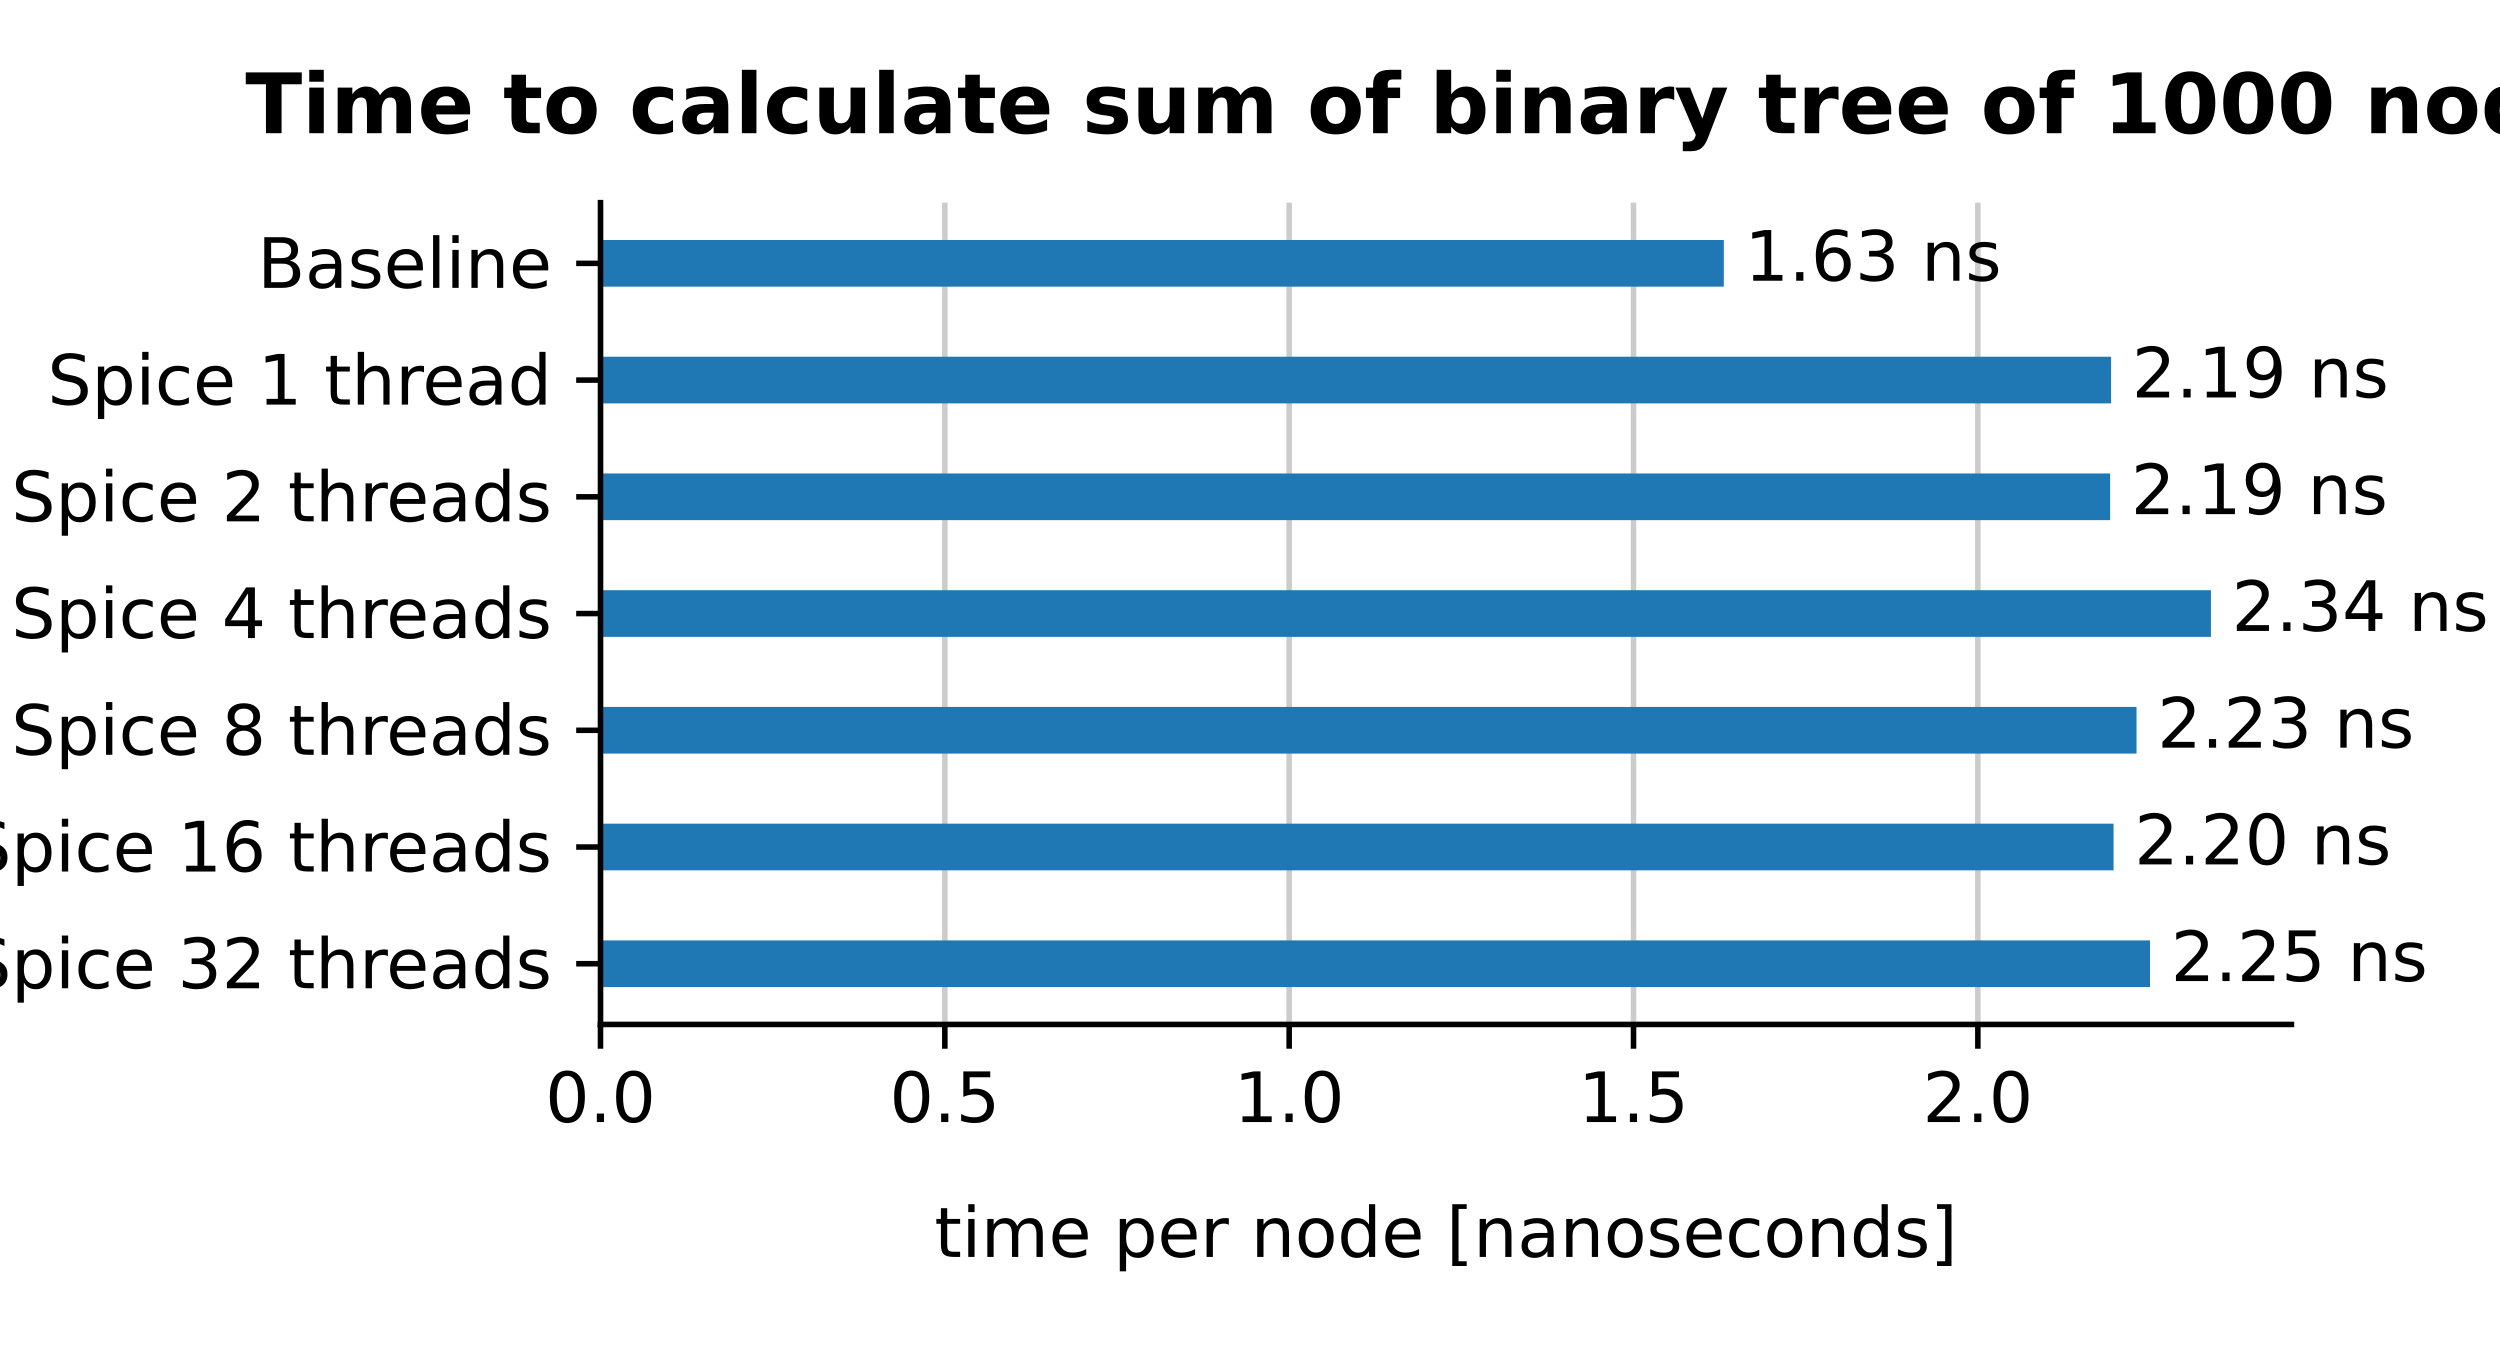
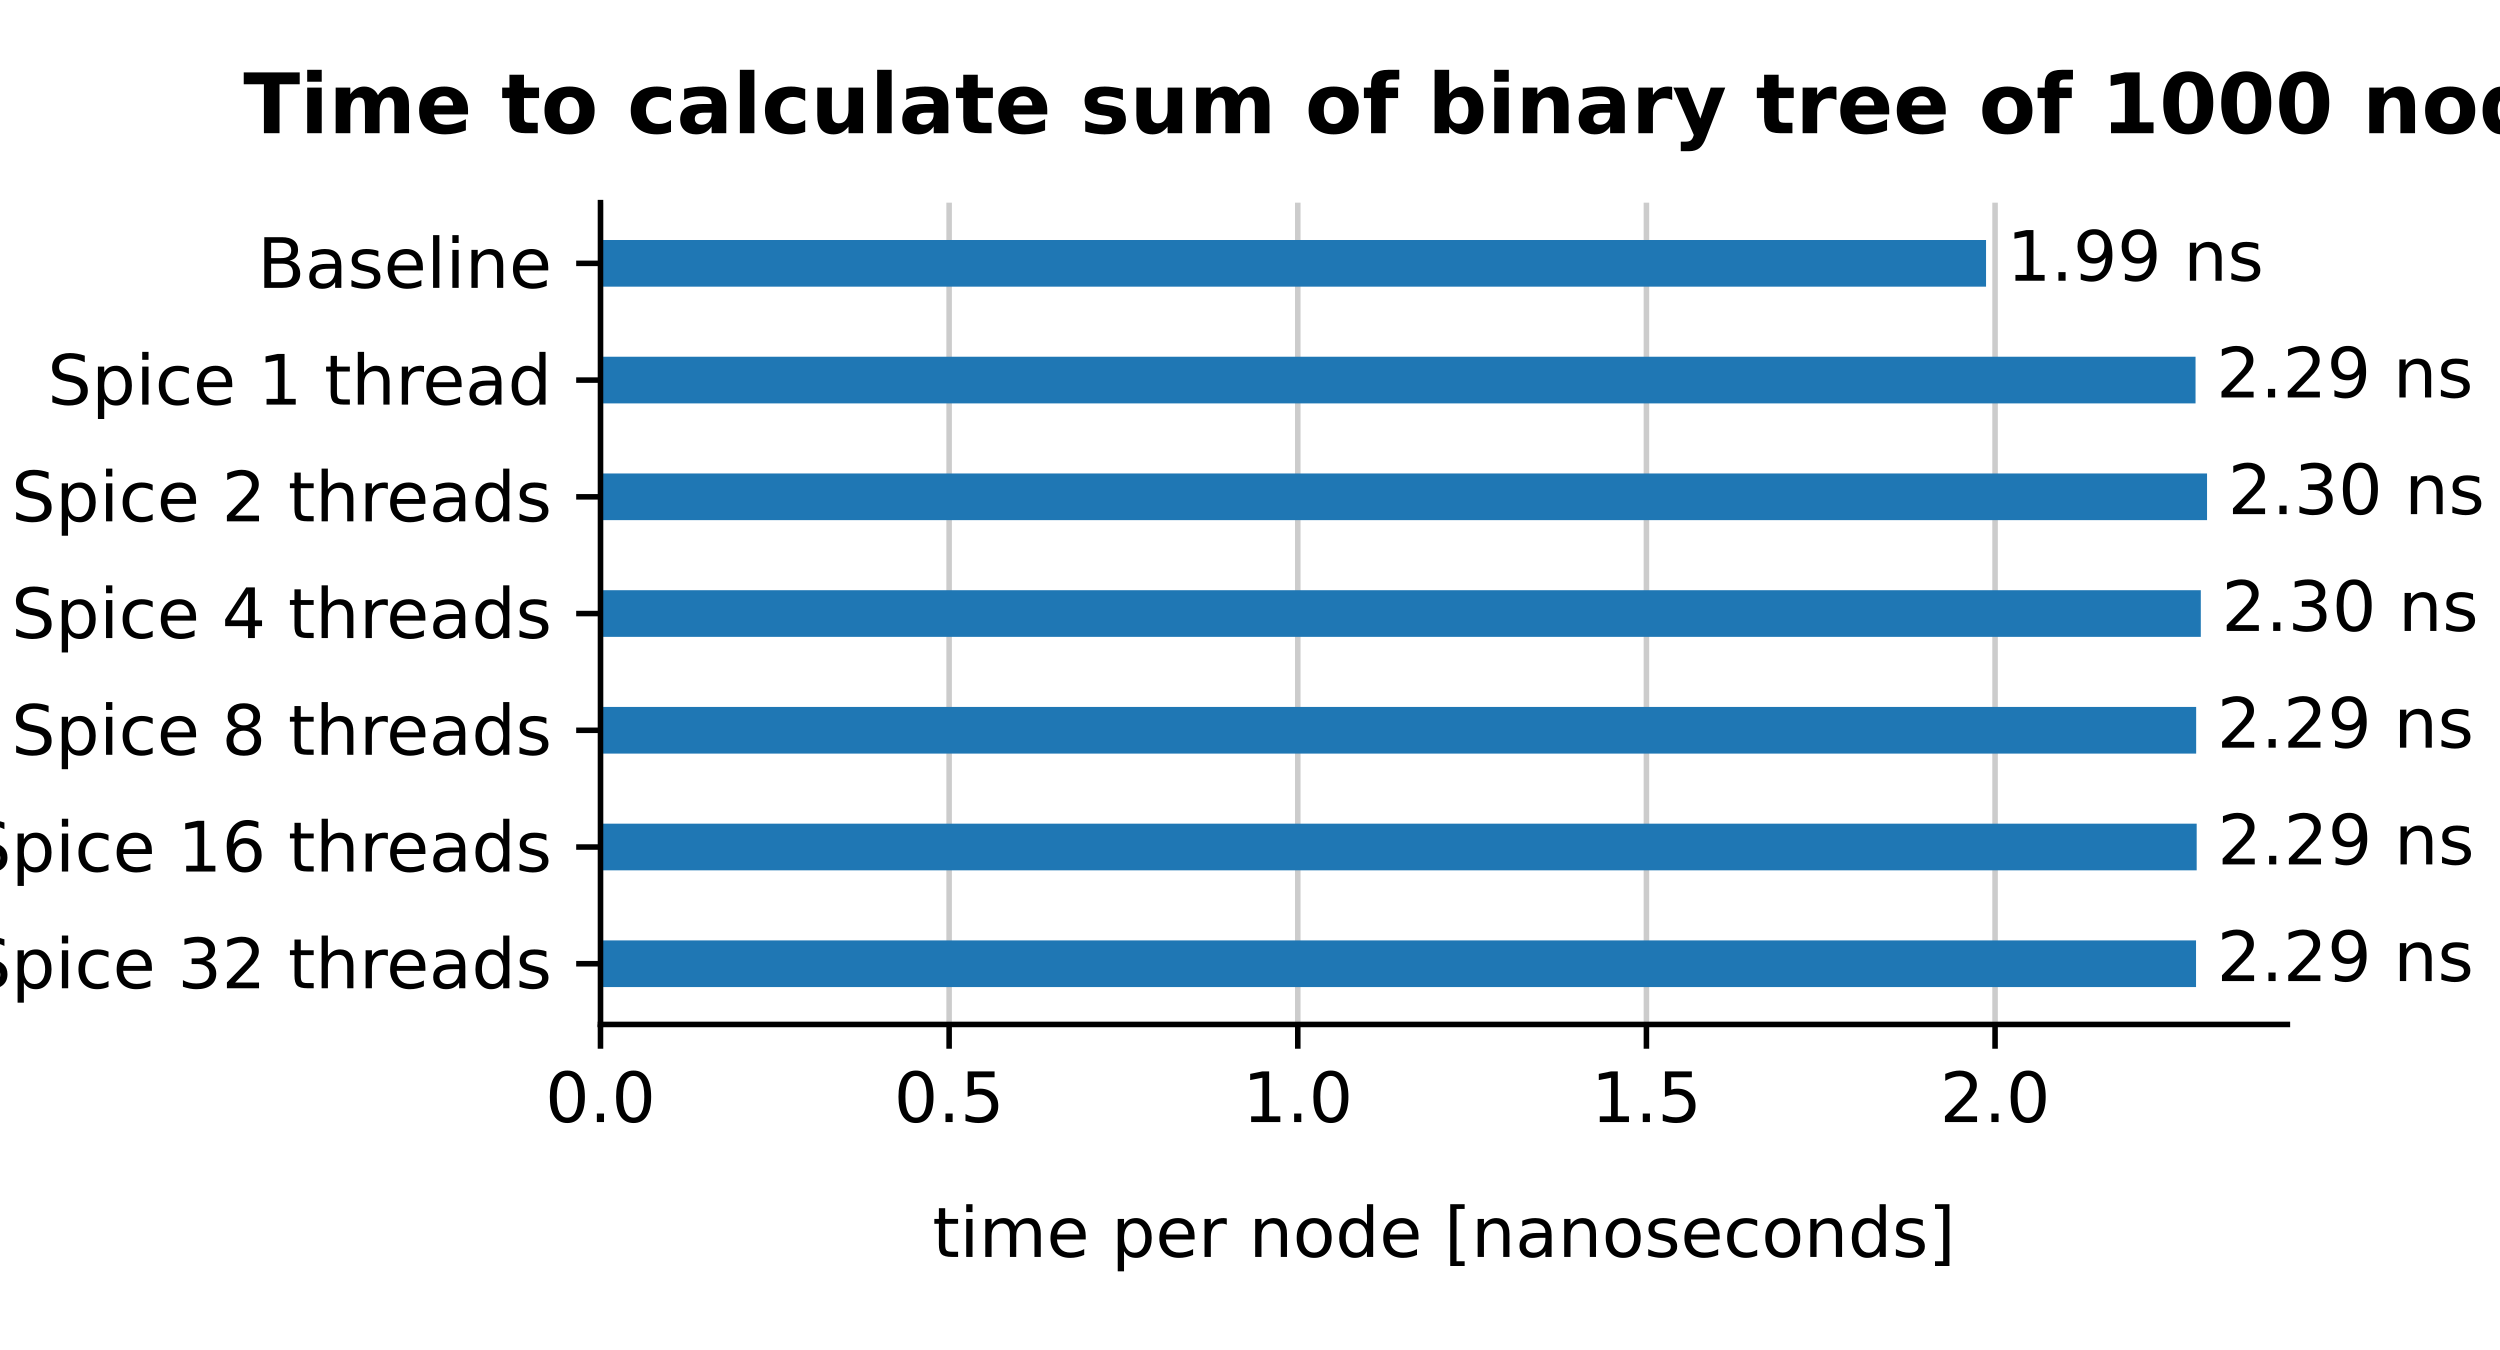
<svg xmlns="http://www.w3.org/2000/svg" xmlns:xlink="http://www.w3.org/1999/xlink" width="360pt" height="194.4pt" viewBox="0 0 360 194.4" version="1.1">
  <defs>
    <style type="text/css">*{stroke-linejoin: round; stroke-linecap: butt}</style>
  </defs>
  <g id="figure_1">
    <g id="patch_1">
      <path d="M 0 194.4  L 360 194.4  L 360 0  L 0 0  z " style="fill: #ffffff" />
    </g>
    <g id="axes_1">
      <g id="patch_2">
-         <path d="M 86.47 147.52  L 329.966 147.52  L 329.966 29.181  L 86.47 29.181  z " style="fill: #ffffff" />
+         <path d="M 86.47 147.52  L 329.381 147.52  L 329.381 29.181  L 86.47 29.181  z " style="fill: #ffffff" />
      </g>
      <g id="matplotlib.axis_1">
        <g id="xtick_1">
          <g id="line2d_1">
-             <path d="M 86.47 147.52  L 86.47 29.181  " clip-path="url(#p9e8b49960c)" style="fill: none; stroke: #cccccc; stroke-width: 0.8; stroke-linecap: square" />
+             <path d="M 86.47 147.52  L 86.47 29.181  " clip-path="url(#pc14cf5d5b1)" style="fill: none; stroke: #cccccc; stroke-width: 0.8; stroke-linecap: square" />
          </g>
          <g id="line2d_2">
            <defs>
-               <path id="m6666aec89e" d="M 0 0  L 0 3.5  " style="stroke: #000000; stroke-width: 0.8" />
+               <path id="mf95439ac63" d="M 0 0  L 0 3.5  " style="stroke: #000000; stroke-width: 0.8" />
            </defs>
            <g>
-               <use xlink:href="#m6666aec89e" x="86.47" y="147.52" style="stroke: #000000; stroke-width: 0.8" />
+               <use xlink:href="#mf95439ac63" x="86.47" y="147.52" style="stroke: #000000; stroke-width: 0.8" />
            </g>
          </g>
          <g id="text_1">
            <text style="font: 10px 'Seravek', 'Gill Sans Nova', 'Ubuntu', 'Calibri', 'DejaVu Sans', 'source-sans-pro', 'Bitstream Vera Sans', 'Computer Modern Sans Serif', 'Lucida Grande', 'Verdana', 'Geneva', 'Lucid', 'Arial', 'Helvetica', 'Avant Garde', sans-serif; text-anchor: middle" x="86.47" y="161.579" transform="rotate(-0 86.47 161.5794)">0.0</text>
          </g>
        </g>
        <g id="xtick_2">
          <g id="line2d_3">
-             <path d="M 136.055 147.52  L 136.055 29.181  " clip-path="url(#p9e8b49960c)" style="fill: none; stroke: #cccccc; stroke-width: 0.8; stroke-linecap: square" />
+             <path d="M 136.675 147.52  L 136.675 29.181  " clip-path="url(#pc14cf5d5b1)" style="fill: none; stroke: #cccccc; stroke-width: 0.8; stroke-linecap: square" />
          </g>
          <g id="line2d_4">
            <g>
-               <use xlink:href="#m6666aec89e" x="136.055" y="147.52" style="stroke: #000000; stroke-width: 0.8" />
+               <use xlink:href="#mf95439ac63" x="136.675" y="147.52" style="stroke: #000000; stroke-width: 0.8" />
            </g>
          </g>
          <g id="text_2">
-             <text style="font: 10px 'Seravek', 'Gill Sans Nova', 'Ubuntu', 'Calibri', 'DejaVu Sans', 'source-sans-pro', 'Bitstream Vera Sans', 'Computer Modern Sans Serif', 'Lucida Grande', 'Verdana', 'Geneva', 'Lucid', 'Arial', 'Helvetica', 'Avant Garde', sans-serif; text-anchor: middle" x="136.055" y="161.579" transform="rotate(-0 136.0553 161.5794)">0.5</text>
+             <text style="font: 10px 'Seravek', 'Gill Sans Nova', 'Ubuntu', 'Calibri', 'DejaVu Sans', 'source-sans-pro', 'Bitstream Vera Sans', 'Computer Modern Sans Serif', 'Lucida Grande', 'Verdana', 'Geneva', 'Lucid', 'Arial', 'Helvetica', 'Avant Garde', sans-serif; text-anchor: middle" x="136.675" y="161.579" transform="rotate(-0 136.6748 161.5794)">0.5</text>
          </g>
        </g>
        <g id="xtick_3">
          <g id="line2d_5">
-             <path d="M 185.641 147.52  L 185.641 29.181  " clip-path="url(#p9e8b49960c)" style="fill: none; stroke: #cccccc; stroke-width: 0.8; stroke-linecap: square" />
+             <path d="M 186.88 147.52  L 186.88 29.181  " clip-path="url(#pc14cf5d5b1)" style="fill: none; stroke: #cccccc; stroke-width: 0.8; stroke-linecap: square" />
          </g>
          <g id="line2d_6">
            <g>
-               <use xlink:href="#m6666aec89e" x="185.641" y="147.52" style="stroke: #000000; stroke-width: 0.8" />
+               <use xlink:href="#mf95439ac63" x="186.88" y="147.52" style="stroke: #000000; stroke-width: 0.8" />
            </g>
          </g>
          <g id="text_3">
-             <text style="font: 10px 'Seravek', 'Gill Sans Nova', 'Ubuntu', 'Calibri', 'DejaVu Sans', 'source-sans-pro', 'Bitstream Vera Sans', 'Computer Modern Sans Serif', 'Lucida Grande', 'Verdana', 'Geneva', 'Lucid', 'Arial', 'Helvetica', 'Avant Garde', sans-serif; text-anchor: middle" x="185.641" y="161.579" transform="rotate(-0 185.6407 161.5794)">1.0</text>
+             <text style="font: 10px 'Seravek', 'Gill Sans Nova', 'Ubuntu', 'Calibri', 'DejaVu Sans', 'source-sans-pro', 'Bitstream Vera Sans', 'Computer Modern Sans Serif', 'Lucida Grande', 'Verdana', 'Geneva', 'Lucid', 'Arial', 'Helvetica', 'Avant Garde', sans-serif; text-anchor: middle" x="186.88" y="161.579" transform="rotate(-0 186.8795 161.5794)">1.0</text>
          </g>
        </g>
        <g id="xtick_4">
          <g id="line2d_7">
-             <path d="M 235.226 147.52  L 235.226 29.181  " clip-path="url(#p9e8b49960c)" style="fill: none; stroke: #cccccc; stroke-width: 0.8; stroke-linecap: square" />
+             <path d="M 237.084 147.52  L 237.084 29.181  " clip-path="url(#pc14cf5d5b1)" style="fill: none; stroke: #cccccc; stroke-width: 0.8; stroke-linecap: square" />
          </g>
          <g id="line2d_8">
            <g>
-               <use xlink:href="#m6666aec89e" x="235.226" y="147.52" style="stroke: #000000; stroke-width: 0.8" />
+               <use xlink:href="#mf95439ac63" x="237.084" y="147.52" style="stroke: #000000; stroke-width: 0.8" />
            </g>
          </g>
          <g id="text_4">
-             <text style="font: 10px 'Seravek', 'Gill Sans Nova', 'Ubuntu', 'Calibri', 'DejaVu Sans', 'source-sans-pro', 'Bitstream Vera Sans', 'Computer Modern Sans Serif', 'Lucida Grande', 'Verdana', 'Geneva', 'Lucid', 'Arial', 'Helvetica', 'Avant Garde', sans-serif; text-anchor: middle" x="235.226" y="161.579" transform="rotate(-0 235.226 161.5794)">1.5</text>
+             <text style="font: 10px 'Seravek', 'Gill Sans Nova', 'Ubuntu', 'Calibri', 'DejaVu Sans', 'source-sans-pro', 'Bitstream Vera Sans', 'Computer Modern Sans Serif', 'Lucida Grande', 'Verdana', 'Geneva', 'Lucid', 'Arial', 'Helvetica', 'Avant Garde', sans-serif; text-anchor: middle" x="237.084" y="161.579" transform="rotate(-0 237.0843 161.5794)">1.5</text>
          </g>
        </g>
        <g id="xtick_5">
          <g id="line2d_9">
-             <path d="M 284.811 147.52  L 284.811 29.181  " clip-path="url(#p9e8b49960c)" style="fill: none; stroke: #cccccc; stroke-width: 0.8; stroke-linecap: square" />
+             <path d="M 287.289 147.52  L 287.289 29.181  " clip-path="url(#pc14cf5d5b1)" style="fill: none; stroke: #cccccc; stroke-width: 0.8; stroke-linecap: square" />
          </g>
          <g id="line2d_10">
            <g>
-               <use xlink:href="#m6666aec89e" x="284.811" y="147.52" style="stroke: #000000; stroke-width: 0.8" />
+               <use xlink:href="#mf95439ac63" x="287.289" y="147.52" style="stroke: #000000; stroke-width: 0.8" />
            </g>
          </g>
          <g id="text_5">
-             <text style="font: 10px 'Seravek', 'Gill Sans Nova', 'Ubuntu', 'Calibri', 'DejaVu Sans', 'source-sans-pro', 'Bitstream Vera Sans', 'Computer Modern Sans Serif', 'Lucida Grande', 'Verdana', 'Geneva', 'Lucid', 'Arial', 'Helvetica', 'Avant Garde', sans-serif; text-anchor: middle" x="284.811" y="161.579" transform="rotate(-0 284.8113 161.5794)">2.0</text>
+             <text style="font: 10px 'Seravek', 'Gill Sans Nova', 'Ubuntu', 'Calibri', 'DejaVu Sans', 'source-sans-pro', 'Bitstream Vera Sans', 'Computer Modern Sans Serif', 'Lucida Grande', 'Verdana', 'Geneva', 'Lucid', 'Arial', 'Helvetica', 'Avant Garde', sans-serif; text-anchor: middle" x="287.289" y="161.579" transform="rotate(-0 287.289 161.5794)">2.0</text>
          </g>
        </g>
        <g id="text_6">
-           <text style="font: 10px 'Seravek', 'Gill Sans Nova', 'Ubuntu', 'Calibri', 'DejaVu Sans', 'source-sans-pro', 'Bitstream Vera Sans', 'Computer Modern Sans Serif', 'Lucida Grande', 'Verdana', 'Geneva', 'Lucid', 'Arial', 'Helvetica', 'Avant Garde', sans-serif; text-anchor: middle" x="208.218" y="180.998" transform="rotate(-0 208.2179 180.9981)">time per node [nanoseconds]</text>
+           <text style="font: 10px 'Seravek', 'Gill Sans Nova', 'Ubuntu', 'Calibri', 'DejaVu Sans', 'source-sans-pro', 'Bitstream Vera Sans', 'Computer Modern Sans Serif', 'Lucida Grande', 'Verdana', 'Geneva', 'Lucid', 'Arial', 'Helvetica', 'Avant Garde', sans-serif; text-anchor: middle" x="207.925" y="180.998" transform="rotate(-0 207.9254 180.9981)">time per node [nanoseconds]</text>
        </g>
      </g>
      <g id="matplotlib.axis_2">
        <g id="ytick_1">
          <g id="line2d_11">
            <defs>
-               <path id="m3339abfa6e" d="M 0 0  L -3.5 0  " style="stroke: #000000; stroke-width: 0.8" />
+               <path id="mc06a5fd77f" d="M 0 0  L -3.5 0  " style="stroke: #000000; stroke-width: 0.8" />
            </defs>
            <g>
-               <use xlink:href="#m3339abfa6e" x="86.47" y="138.779" style="stroke: #000000; stroke-width: 0.8" />
+               <use xlink:href="#mc06a5fd77f" x="86.47" y="138.779" style="stroke: #000000; stroke-width: 0.8" />
            </g>
          </g>
          <g id="text_7">
            <text style="font: 10px 'Seravek', 'Gill Sans Nova', 'Ubuntu', 'Calibri', 'DejaVu Sans', 'source-sans-pro', 'Bitstream Vera Sans', 'Computer Modern Sans Serif', 'Lucida Grande', 'Verdana', 'Geneva', 'Lucid', 'Arial', 'Helvetica', 'Avant Garde', sans-serif; text-anchor: end" x="79.47" y="142.309" transform="rotate(-0 79.47 142.3088)">Spice 32 threads</text>
          </g>
        </g>
        <g id="ytick_2">
          <g id="line2d_12">
            <g>
-               <use xlink:href="#m3339abfa6e" x="86.47" y="121.97" style="stroke: #000000; stroke-width: 0.8" />
+               <use xlink:href="#mc06a5fd77f" x="86.47" y="121.97" style="stroke: #000000; stroke-width: 0.8" />
            </g>
          </g>
          <g id="text_8">
            <text style="font: 10px 'Seravek', 'Gill Sans Nova', 'Ubuntu', 'Calibri', 'DejaVu Sans', 'source-sans-pro', 'Bitstream Vera Sans', 'Computer Modern Sans Serif', 'Lucida Grande', 'Verdana', 'Geneva', 'Lucid', 'Arial', 'Helvetica', 'Avant Garde', sans-serif; text-anchor: end" x="79.47" y="125.499" transform="rotate(-0 79.47 125.4993)">Spice 16 threads</text>
          </g>
        </g>
        <g id="ytick_3">
          <g id="line2d_13">
            <g>
-               <use xlink:href="#m3339abfa6e" x="86.47" y="105.16" style="stroke: #000000; stroke-width: 0.8" />
+               <use xlink:href="#mc06a5fd77f" x="86.47" y="105.16" style="stroke: #000000; stroke-width: 0.8" />
            </g>
          </g>
          <g id="text_9">
            <text style="font: 10px 'Seravek', 'Gill Sans Nova', 'Ubuntu', 'Calibri', 'DejaVu Sans', 'source-sans-pro', 'Bitstream Vera Sans', 'Computer Modern Sans Serif', 'Lucida Grande', 'Verdana', 'Geneva', 'Lucid', 'Arial', 'Helvetica', 'Avant Garde', sans-serif; text-anchor: end" x="79.47" y="108.69" transform="rotate(-0 79.47 108.6898)">Spice 8 threads</text>
          </g>
        </g>
        <g id="ytick_4">
          <g id="line2d_14">
            <g>
-               <use xlink:href="#m3339abfa6e" x="86.47" y="88.351" style="stroke: #000000; stroke-width: 0.8" />
+               <use xlink:href="#mc06a5fd77f" x="86.47" y="88.351" style="stroke: #000000; stroke-width: 0.8" />
            </g>
          </g>
          <g id="text_10">
            <text style="font: 10px 'Seravek', 'Gill Sans Nova', 'Ubuntu', 'Calibri', 'DejaVu Sans', 'source-sans-pro', 'Bitstream Vera Sans', 'Computer Modern Sans Serif', 'Lucida Grande', 'Verdana', 'Geneva', 'Lucid', 'Arial', 'Helvetica', 'Avant Garde', sans-serif; text-anchor: end" x="79.47" y="91.88" transform="rotate(-0 79.47 91.88031)">Spice 4 threads</text>
          </g>
        </g>
        <g id="ytick_5">
          <g id="line2d_15">
            <g>
-               <use xlink:href="#m3339abfa6e" x="86.47" y="71.541" style="stroke: #000000; stroke-width: 0.8" />
+               <use xlink:href="#mc06a5fd77f" x="86.47" y="71.541" style="stroke: #000000; stroke-width: 0.8" />
            </g>
          </g>
          <g id="text_11">
            <text style="font: 10px 'Seravek', 'Gill Sans Nova', 'Ubuntu', 'Calibri', 'DejaVu Sans', 'source-sans-pro', 'Bitstream Vera Sans', 'Computer Modern Sans Serif', 'Lucida Grande', 'Verdana', 'Geneva', 'Lucid', 'Arial', 'Helvetica', 'Avant Garde', sans-serif; text-anchor: end" x="79.47" y="75.071" transform="rotate(-0 79.47 75.07083)">Spice 2 threads</text>
          </g>
        </g>
        <g id="ytick_6">
          <g id="line2d_16">
            <g>
-               <use xlink:href="#m3339abfa6e" x="86.47" y="54.732" style="stroke: #000000; stroke-width: 0.8" />
+               <use xlink:href="#mc06a5fd77f" x="86.47" y="54.732" style="stroke: #000000; stroke-width: 0.8" />
            </g>
          </g>
          <g id="text_12">
            <text style="font: 10px 'Seravek', 'Gill Sans Nova', 'Ubuntu', 'Calibri', 'DejaVu Sans', 'source-sans-pro', 'Bitstream Vera Sans', 'Computer Modern Sans Serif', 'Lucida Grande', 'Verdana', 'Geneva', 'Lucid', 'Arial', 'Helvetica', 'Avant Garde', sans-serif; text-anchor: end" x="79.47" y="58.261" transform="rotate(-0 79.47 58.26135)">Spice 1 thread</text>
          </g>
        </g>
        <g id="ytick_7">
          <g id="line2d_17">
            <g>
-               <use xlink:href="#m3339abfa6e" x="86.47" y="37.922" style="stroke: #000000; stroke-width: 0.8" />
+               <use xlink:href="#mc06a5fd77f" x="86.47" y="37.922" style="stroke: #000000; stroke-width: 0.8" />
            </g>
          </g>
          <g id="text_13">
            <text style="font: 10px 'Seravek', 'Gill Sans Nova', 'Ubuntu', 'Calibri', 'DejaVu Sans', 'source-sans-pro', 'Bitstream Vera Sans', 'Computer Modern Sans Serif', 'Lucida Grande', 'Verdana', 'Geneva', 'Lucid', 'Arial', 'Helvetica', 'Avant Garde', sans-serif; text-anchor: end" x="79.47" y="41.452" transform="rotate(-0 79.47 41.45187)">Baseline</text>
          </g>
        </g>
      </g>
      <g id="patch_3">
-         <path d="M 86.47 142.141  L 309.6 142.141  L 309.6 135.417  L 86.47 135.417  z " clip-path="url(#p9e8b49960c)" style="fill: #1f77b4" />
+         <path d="M 86.47 142.141  L 316.229 142.141  L 316.229 135.417  L 86.47 135.417  z " clip-path="url(#pc14cf5d5b1)" style="fill: #1f77b4" />
      </g>
      <g id="patch_4">
-         <path d="M 86.47 125.331  L 304.352 125.331  L 304.352 118.608  L 86.47 118.608  z " clip-path="url(#p9e8b49960c)" style="fill: #1f77b4" />
+         <path d="M 86.47 125.331  L 316.323 125.331  L 316.323 118.608  L 86.47 118.608  z " clip-path="url(#pc14cf5d5b1)" style="fill: #1f77b4" />
      </g>
      <g id="patch_5">
-         <path d="M 86.47 108.522  L 307.66 108.522  L 307.66 101.798  L 86.47 101.798  z " clip-path="url(#p9e8b49960c)" style="fill: #1f77b4" />
+         <path d="M 86.47 108.522  L 316.247 108.522  L 316.247 101.798  L 86.47 101.798  z " clip-path="url(#pc14cf5d5b1)" style="fill: #1f77b4" />
      </g>
      <g id="patch_6">
-         <path d="M 86.47 91.713  L 318.371 91.713  L 318.371 84.989  L 86.47 84.989  z " clip-path="url(#p9e8b49960c)" style="fill: #1f77b4" />
+         <path d="M 86.47 91.713  L 316.916 91.713  L 316.916 84.989  L 86.47 84.989  z " clip-path="url(#pc14cf5d5b1)" style="fill: #1f77b4" />
      </g>
      <g id="patch_7">
-         <path d="M 86.47 74.903  L 303.86 74.903  L 303.86 68.179  L 86.47 68.179  z " clip-path="url(#p9e8b49960c)" style="fill: #1f77b4" />
+         <path d="M 86.47 74.903  L 317.814 74.903  L 317.814 68.179  L 86.47 68.179  z " clip-path="url(#pc14cf5d5b1)" style="fill: #1f77b4" />
      </g>
      <g id="patch_8">
-         <path d="M 86.47 58.094  L 303.997 58.094  L 303.997 51.37  L 86.47 51.37  z " clip-path="url(#p9e8b49960c)" style="fill: #1f77b4" />
+         <path d="M 86.47 58.094  L 316.159 58.094  L 316.159 51.37  L 86.47 51.37  z " clip-path="url(#pc14cf5d5b1)" style="fill: #1f77b4" />
      </g>
      <g id="patch_9">
-         <path d="M 86.47 41.284  L 248.229 41.284  L 248.229 34.56  L 86.47 34.56  z " clip-path="url(#p9e8b49960c)" style="fill: #1f77b4" />
+         <path d="M 86.47 41.284  L 285.99 41.284  L 285.99 34.56  L 86.47 34.56  z " clip-path="url(#pc14cf5d5b1)" style="fill: #1f77b4" />
      </g>
      <g id="patch_10">
        <path d="M 86.47 147.52  L 86.47 29.181  " style="fill: none; stroke: #000000; stroke-width: 0.8; stroke-linejoin: miter; stroke-linecap: square" />
      </g>
      <g id="patch_11">
-         <path d="M 86.47 147.52  L 329.966 147.52  " style="fill: none; stroke: #000000; stroke-width: 0.8; stroke-linejoin: miter; stroke-linecap: square" />
+         <path d="M 86.47 147.52  L 329.381 147.52  " style="fill: none; stroke: #000000; stroke-width: 0.8; stroke-linejoin: miter; stroke-linecap: square" />
      </g>
      <g id="text_14">
-         <text style="font: 10px 'Seravek', 'Gill Sans Nova', 'Ubuntu', 'Calibri', 'DejaVu Sans', 'source-sans-pro', 'Bitstream Vera Sans', 'Computer Modern Sans Serif', 'Lucida Grande', 'Verdana', 'Geneva', 'Lucid', 'Arial', 'Helvetica', 'Avant Garde', sans-serif; text-anchor: start" x="312.6" y="141.279" transform="rotate(-0 312.6 141.2791)">2.25 ns</text>
+         <text style="font: 10px 'Seravek', 'Gill Sans Nova', 'Ubuntu', 'Calibri', 'DejaVu Sans', 'source-sans-pro', 'Bitstream Vera Sans', 'Computer Modern Sans Serif', 'Lucida Grande', 'Verdana', 'Geneva', 'Lucid', 'Arial', 'Helvetica', 'Avant Garde', sans-serif; text-anchor: start" x="319.229" y="141.279" transform="rotate(-0 319.2291 141.2791)">2.29 ns</text>
      </g>
      <g id="text_15">
-         <text style="font: 10px 'Seravek', 'Gill Sans Nova', 'Ubuntu', 'Calibri', 'DejaVu Sans', 'source-sans-pro', 'Bitstream Vera Sans', 'Computer Modern Sans Serif', 'Lucida Grande', 'Verdana', 'Geneva', 'Lucid', 'Arial', 'Helvetica', 'Avant Garde', sans-serif; text-anchor: start" x="307.352" y="124.47" transform="rotate(-0 307.3519 124.4696)">2.20 ns</text>
+         <text style="font: 10px 'Seravek', 'Gill Sans Nova', 'Ubuntu', 'Calibri', 'DejaVu Sans', 'source-sans-pro', 'Bitstream Vera Sans', 'Computer Modern Sans Serif', 'Lucida Grande', 'Verdana', 'Geneva', 'Lucid', 'Arial', 'Helvetica', 'Avant Garde', sans-serif; text-anchor: start" x="319.323" y="124.47" transform="rotate(-0 319.3235 124.4696)">2.29 ns</text>
      </g>
      <g id="text_16">
-         <text style="font: 10px 'Seravek', 'Gill Sans Nova', 'Ubuntu', 'Calibri', 'DejaVu Sans', 'source-sans-pro', 'Bitstream Vera Sans', 'Computer Modern Sans Serif', 'Lucida Grande', 'Verdana', 'Geneva', 'Lucid', 'Arial', 'Helvetica', 'Avant Garde', sans-serif; text-anchor: start" x="310.66" y="107.66" transform="rotate(-0 310.6602 107.6601)">2.23 ns</text>
+         <text style="font: 10px 'Seravek', 'Gill Sans Nova', 'Ubuntu', 'Calibri', 'DejaVu Sans', 'source-sans-pro', 'Bitstream Vera Sans', 'Computer Modern Sans Serif', 'Lucida Grande', 'Verdana', 'Geneva', 'Lucid', 'Arial', 'Helvetica', 'Avant Garde', sans-serif; text-anchor: start" x="319.247" y="107.66" transform="rotate(-0 319.2471 107.6601)">2.29 ns</text>
      </g>
      <g id="text_17">
-         <text style="font: 10px 'Seravek', 'Gill Sans Nova', 'Ubuntu', 'Calibri', 'DejaVu Sans', 'source-sans-pro', 'Bitstream Vera Sans', 'Computer Modern Sans Serif', 'Lucida Grande', 'Verdana', 'Geneva', 'Lucid', 'Arial', 'Helvetica', 'Avant Garde', sans-serif; text-anchor: start" x="321.371" y="90.851" transform="rotate(-0 321.3707 90.85062)">2.34 ns</text>
+         <text style="font: 10px 'Seravek', 'Gill Sans Nova', 'Ubuntu', 'Calibri', 'DejaVu Sans', 'source-sans-pro', 'Bitstream Vera Sans', 'Computer Modern Sans Serif', 'Lucida Grande', 'Verdana', 'Geneva', 'Lucid', 'Arial', 'Helvetica', 'Avant Garde', sans-serif; text-anchor: start" x="319.916" y="90.851" transform="rotate(-0 319.9159 90.85062)">2.30 ns</text>
      </g>
      <g id="text_18">
-         <text style="font: 10px 'Seravek', 'Gill Sans Nova', 'Ubuntu', 'Calibri', 'DejaVu Sans', 'source-sans-pro', 'Bitstream Vera Sans', 'Computer Modern Sans Serif', 'Lucida Grande', 'Verdana', 'Geneva', 'Lucid', 'Arial', 'Helvetica', 'Avant Garde', sans-serif; text-anchor: start" x="306.86" y="74.041" transform="rotate(-0 306.86 74.04114)">2.19 ns</text>
+         <text style="font: 10px 'Seravek', 'Gill Sans Nova', 'Ubuntu', 'Calibri', 'DejaVu Sans', 'source-sans-pro', 'Bitstream Vera Sans', 'Computer Modern Sans Serif', 'Lucida Grande', 'Verdana', 'Geneva', 'Lucid', 'Arial', 'Helvetica', 'Avant Garde', sans-serif; text-anchor: start" x="320.814" y="74.041" transform="rotate(-0 320.8135 74.04114)">2.30 ns</text>
      </g>
      <g id="text_19">
-         <text style="font: 10px 'Seravek', 'Gill Sans Nova', 'Ubuntu', 'Calibri', 'DejaVu Sans', 'source-sans-pro', 'Bitstream Vera Sans', 'Computer Modern Sans Serif', 'Lucida Grande', 'Verdana', 'Geneva', 'Lucid', 'Arial', 'Helvetica', 'Avant Garde', sans-serif; text-anchor: start" x="306.997" y="57.232" transform="rotate(-0 306.9969 57.23166)">2.19 ns</text>
+         <text style="font: 10px 'Seravek', 'Gill Sans Nova', 'Ubuntu', 'Calibri', 'DejaVu Sans', 'source-sans-pro', 'Bitstream Vera Sans', 'Computer Modern Sans Serif', 'Lucida Grande', 'Verdana', 'Geneva', 'Lucid', 'Arial', 'Helvetica', 'Avant Garde', sans-serif; text-anchor: start" x="319.159" y="57.232" transform="rotate(-0 319.1588 57.23166)">2.29 ns</text>
      </g>
      <g id="text_20">
-         <text style="font: 10px 'Seravek', 'Gill Sans Nova', 'Ubuntu', 'Calibri', 'DejaVu Sans', 'source-sans-pro', 'Bitstream Vera Sans', 'Computer Modern Sans Serif', 'Lucida Grande', 'Verdana', 'Geneva', 'Lucid', 'Arial', 'Helvetica', 'Avant Garde', sans-serif; text-anchor: start" x="251.229" y="40.422" transform="rotate(-0 251.2293 40.42218)">1.63 ns</text>
+         <text style="font: 10px 'Seravek', 'Gill Sans Nova', 'Ubuntu', 'Calibri', 'DejaVu Sans', 'source-sans-pro', 'Bitstream Vera Sans', 'Computer Modern Sans Serif', 'Lucida Grande', 'Verdana', 'Geneva', 'Lucid', 'Arial', 'Helvetica', 'Avant Garde', sans-serif; text-anchor: start" x="288.99" y="40.422" transform="rotate(-0 288.9897 40.42218)">1.99 ns</text>
      </g>
      <g id="text_21">
-         <text style="font: 700 12px 'Seravek', 'Gill Sans Nova', 'Ubuntu', 'Calibri', 'DejaVu Sans', 'source-sans-pro', 'Bitstream Vera Sans', 'Computer Modern Sans Serif', 'Lucida Grande', 'Verdana', 'Geneva', 'Lucid', 'Arial', 'Helvetica', 'Avant Garde', sans-serif; text-anchor: middle" x="208.218" y="19.181" transform="rotate(-0 208.2179 19.18125)">Time to calculate sum of binary tree of 1000 nodes</text>
+         <text style="font: 700 12px 'Seravek', 'Gill Sans Nova', 'Ubuntu', 'Calibri', 'DejaVu Sans', 'source-sans-pro', 'Bitstream Vera Sans', 'Computer Modern Sans Serif', 'Lucida Grande', 'Verdana', 'Geneva', 'Lucid', 'Arial', 'Helvetica', 'Avant Garde', sans-serif; text-anchor: middle" x="207.925" y="19.181" transform="rotate(-0 207.9254 19.18125)">Time to calculate sum of binary tree of 1000 nodes</text>
      </g>
    </g>
  </g>
  <defs>
-     <clipPath id="p9e8b49960c">
-       <rect x="86.47" y="29.181" width="243.496" height="118.339" />
+     <clipPath id="pc14cf5d5b1">
+       <rect x="86.47" y="29.181" width="242.911" height="118.339" />
    </clipPath>
  </defs>
</svg>
